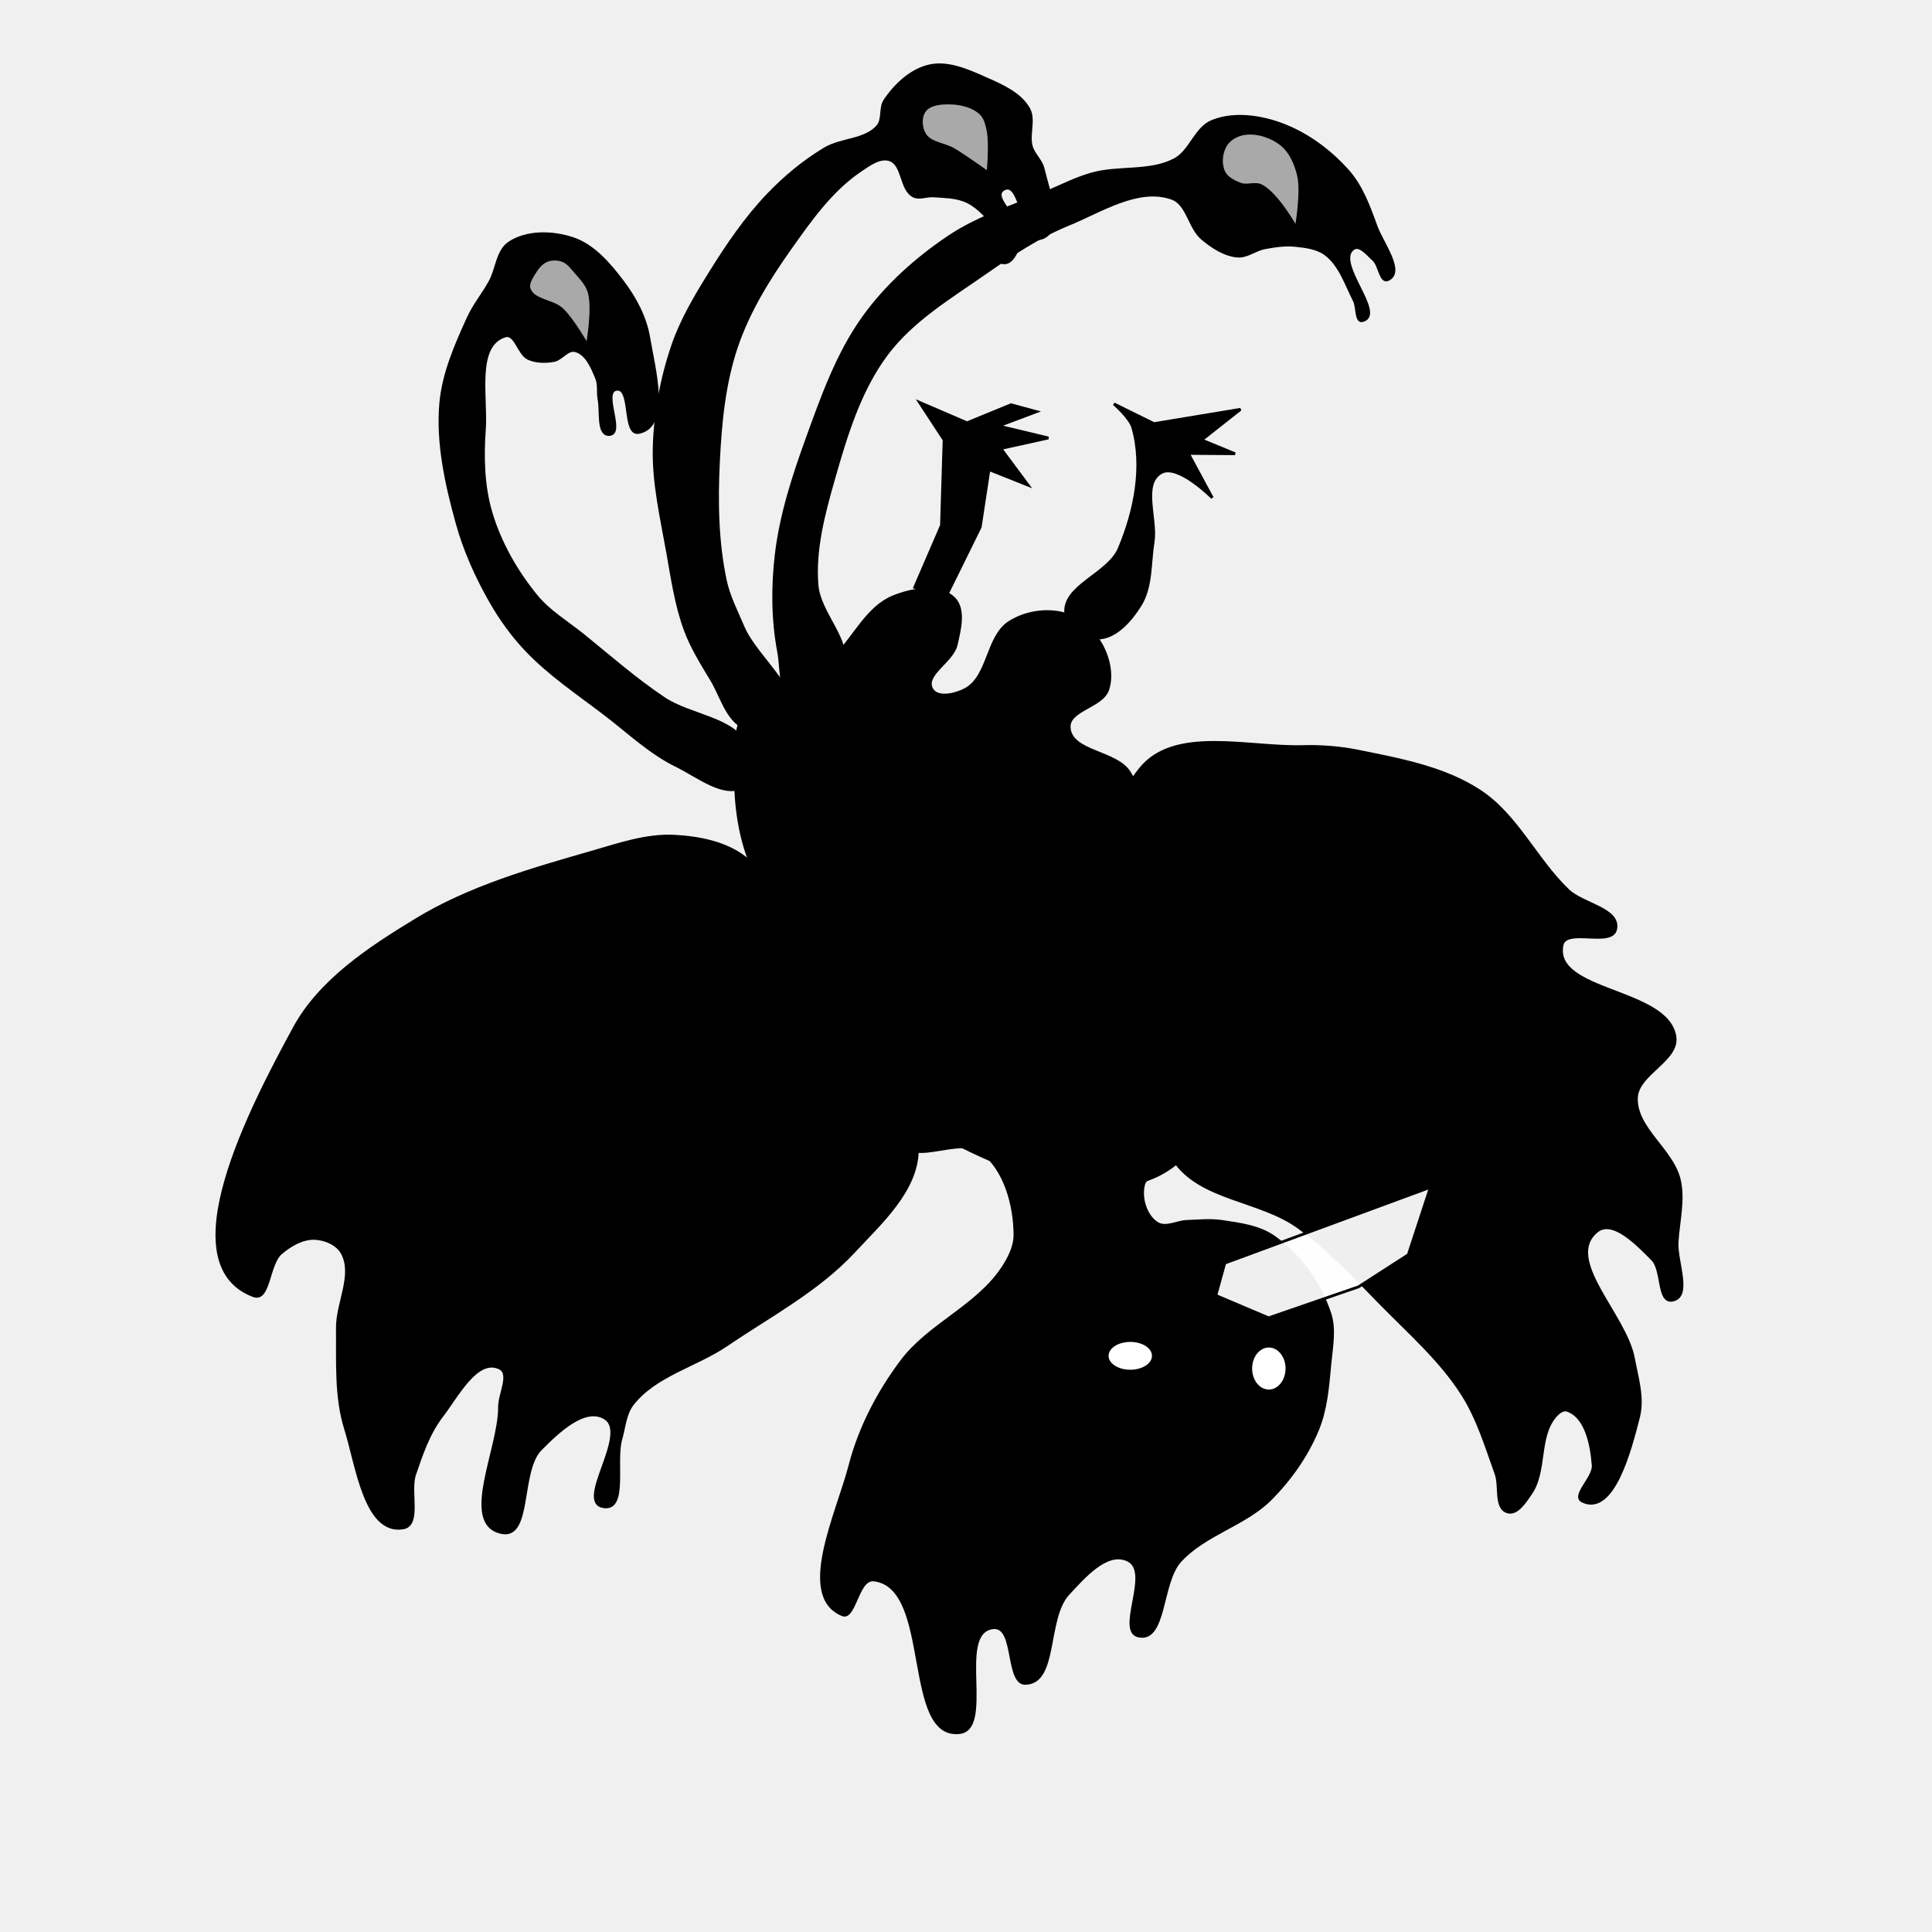
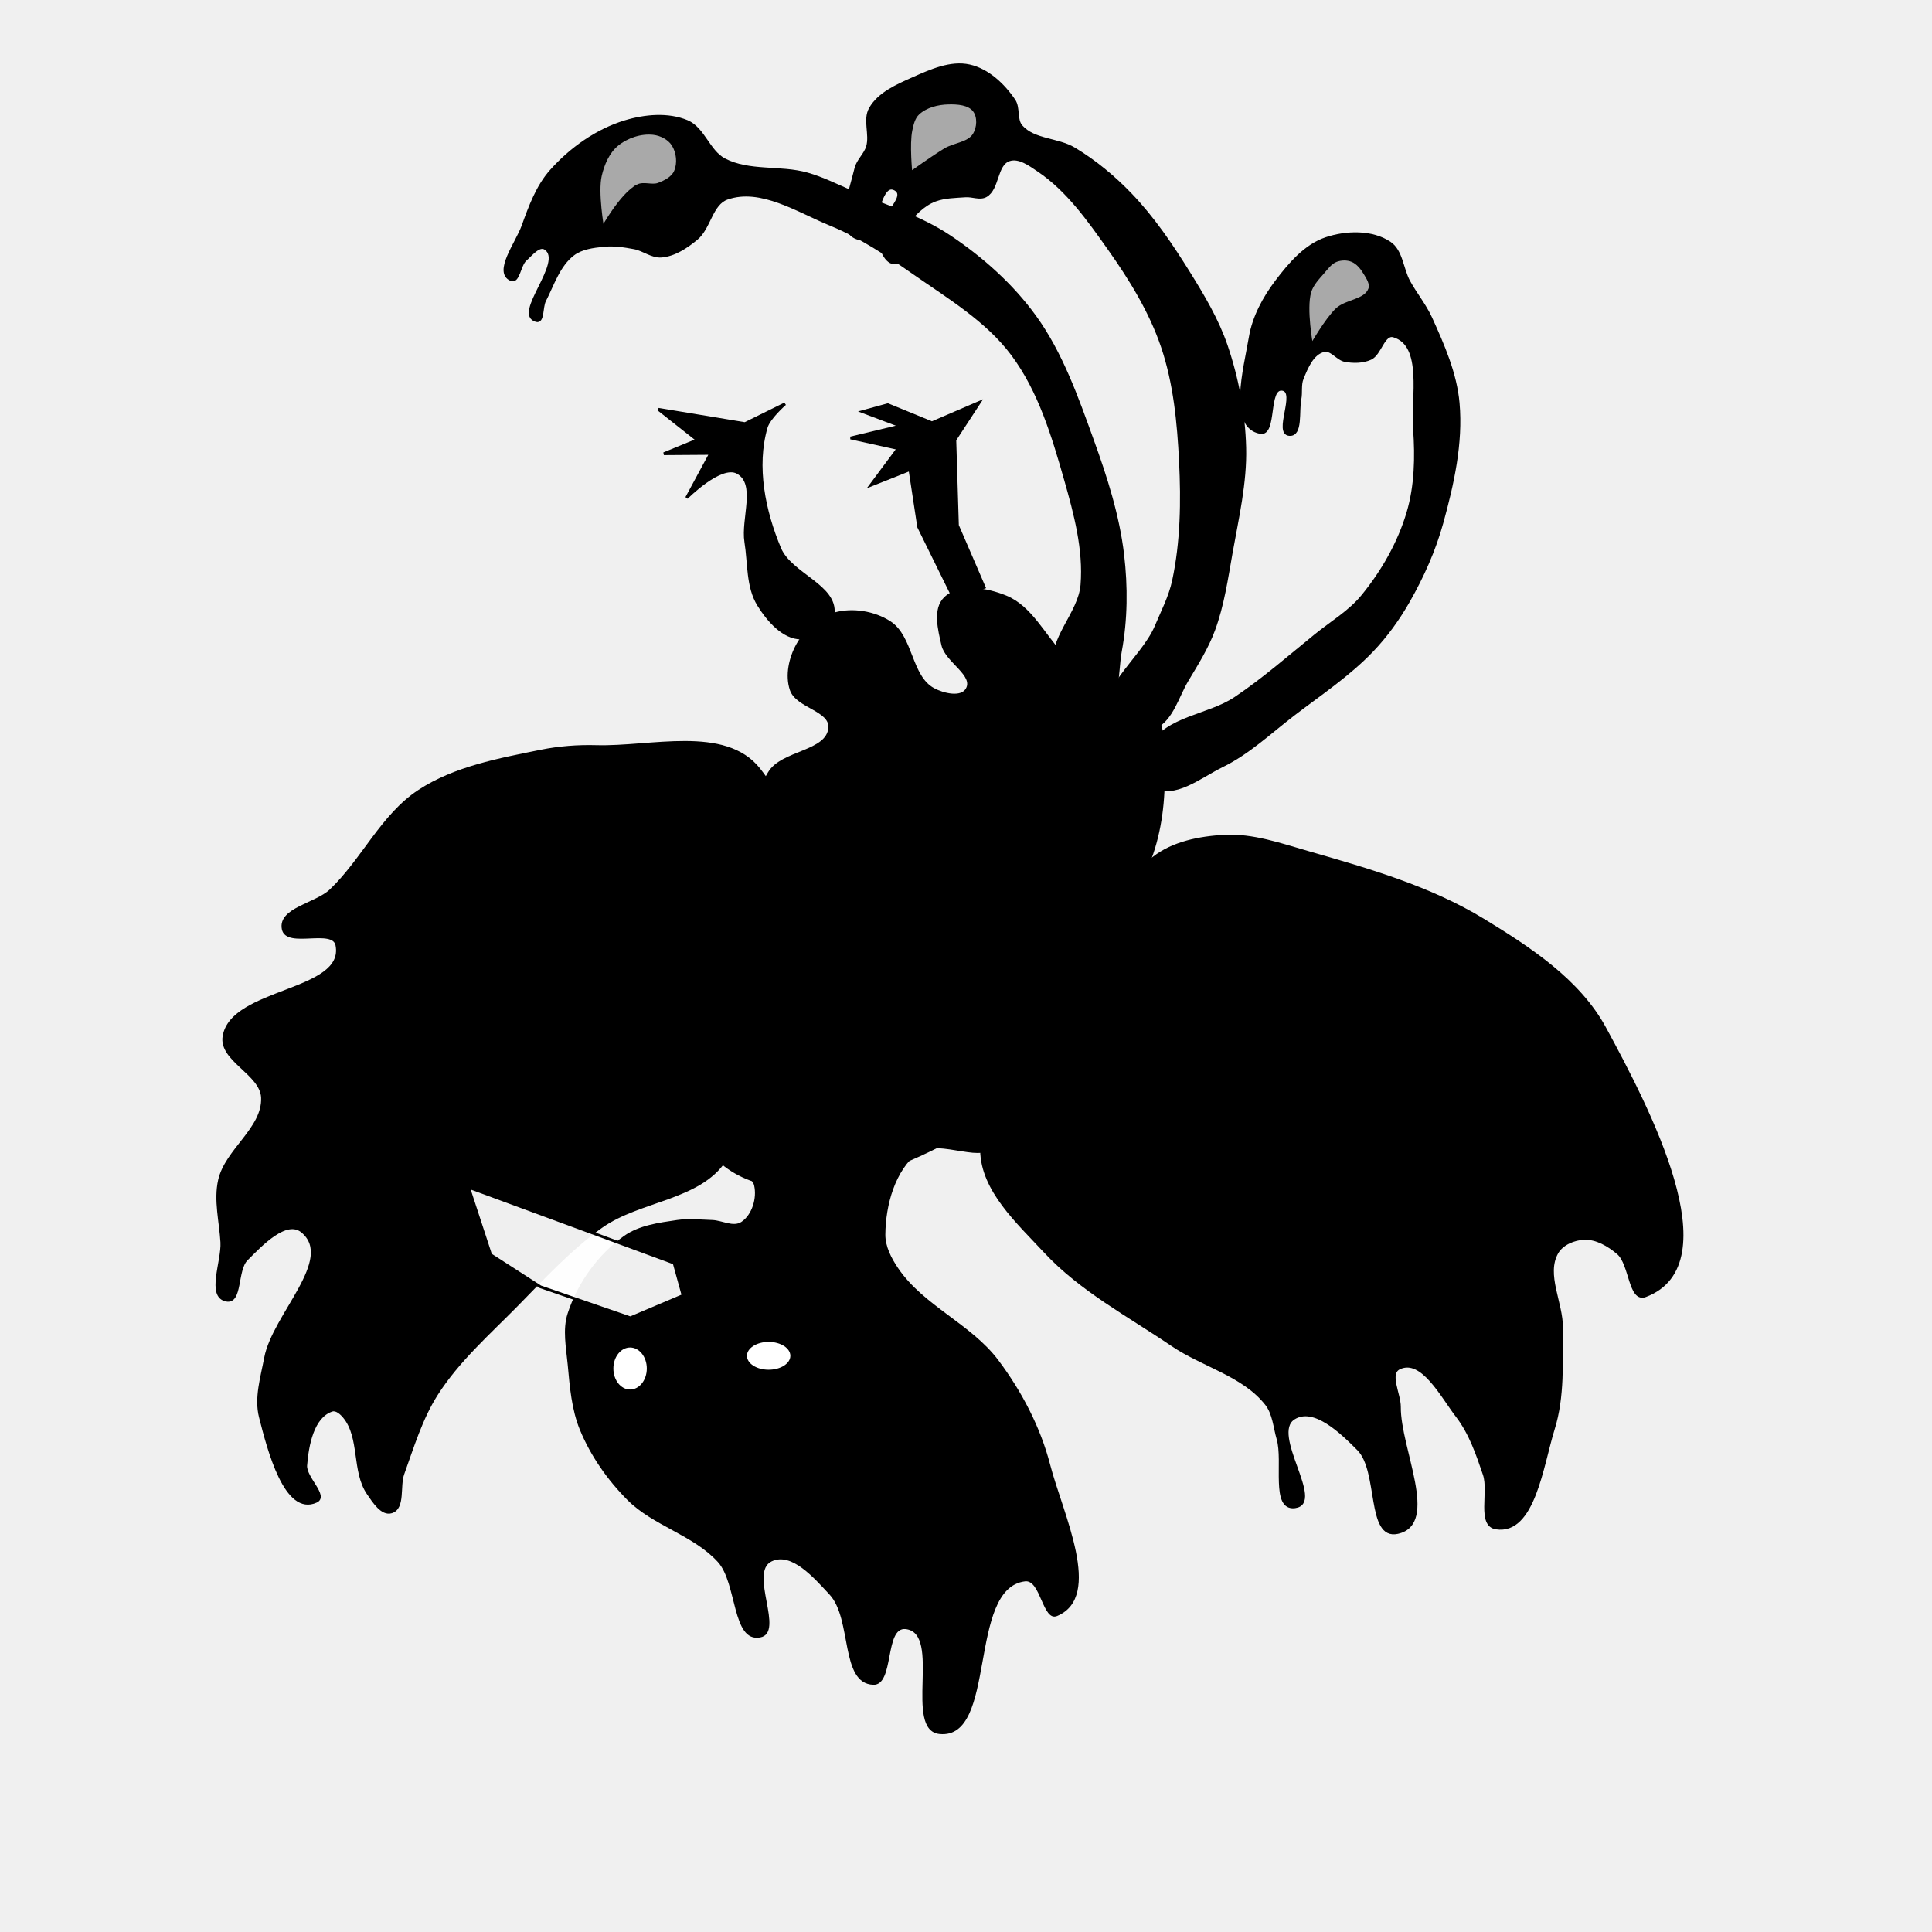
<svg xmlns="http://www.w3.org/2000/svg" version="1.1" id="svg6381" width="500" height="500" viewBox="0 0 500 500">
  <defs id="defs6385" />
  <g id="g6387" />
  <g id="layer1" style="display:inline">
-     <path style="fill:#000000;fill-opacity:1;fill-rule:evenodd;stroke:none;stroke-width:0;stroke-linecap:butt;stroke-linejoin:miter;stroke-dasharray:none;stroke-opacity:1" d="m 235.352,295.857 c -0.522,6.182 13.553,-1.398 18.456,2.404 6.023,4.671 8.433,13.605 8.504,21.226 0.029,3.11 -1.565,6.149 -3.309,8.725 -6.578,9.713 -18.877,14.421 -25.923,23.8 -6.045,8.047 -10.898,17.305 -13.419,27.049 -3.274,12.65 -13.856,34.12 -1.8,39.158 3.756,1.569 4.243,-9.449 8.286,-8.971 14.991,1.771 7.107,40.998 22.129,39.511 9.467,-0.937 -0.665,-26.139 8.794,-27.152 5.526,-0.592 2.828,14.622 8.381,14.412 8.641,-0.327 5.408,-17.026 11.31,-23.346 3.931,-4.21 9.817,-11.09 15.001,-8.579 5.968,2.891 -3.568,18.481 2.955,19.675 7.346,1.344 5.919,-14.029 10.957,-19.542 6.381,-6.982 16.736,-9.336 23.406,-16.043 5.144,-5.172 9.5,-11.372 12.275,-18.118 2.183,-5.306 2.638,-11.205 3.168,-16.918 0.409,-4.404 1.37,-9.063 0,-13.268 -2.558,-7.854 -7.854,-15.253 -14.595,-20.027 -3.898,-2.761 -9,-3.424 -13.726,-4.117 -3.002,-0.441 -6.07,-0.1 -9.102,0 -2.51,0.083 -5.423,1.882 -7.518,0.497 -2.784,-1.841 -4.075,-6.203 -3.305,-9.45 0.909,-3.834 9.904,-4.536 8.498,-8.217 -8.262,-21.635 -67.475,-25.785 -69.424,-2.708 z" id="path7913" />
-     <path style="fill:#000000;fill-opacity:1;fill-rule:evenodd;stroke:#000000;stroke-width:0.718px;stroke-linecap:butt;stroke-linejoin:miter;stroke-opacity:1" d="m 237.415,297.711 c -0.148,10.321 -9.433,18.669 -16.463,26.227 -9.253,9.947 -21.628,16.469 -32.865,24.105 -7.935,5.392 -18.44,7.77 -24.371,15.311 -1.972,2.508 -2.145,6.013 -3.037,9.077 -1.683,5.779 1.61,18.294 -4.36,17.523 -7.573,-0.978 6.734,-18.798 0.297,-22.907 -5.213,-3.328 -12.373,3.635 -16.727,8.026 -5.585,5.633 -2.356,23.208 -10.111,21.541 -10.591,-2.276 -0.421,-21.663 -0.505,-32.495 -0.026,-3.361 3.044,-8.658 0,-10.084 -5.868,-2.749 -10.985,7.308 -14.936,12.444 -3.393,4.412 -5.255,9.869 -7.037,15.142 -1.51,4.466 1.615,13.09 -3.044,13.812 -9.748,1.51 -11.871,-16.203 -14.813,-25.618 -2.606,-8.341 -2.043,-17.391 -2.13,-26.129 -0.064,-6.506 4.397,-13.815 1.2,-19.482 -1.31,-2.322 -4.422,-3.613 -7.087,-3.708 -3.171,-0.113 -6.312,1.742 -8.728,3.799 -3.328,2.834 -2.994,12.578 -7.084,11.035 -21.845,-8.24 -0.619,-48.728 10.517,-69.249 6.697,-12.341 19.48,-20.693 31.469,-28.002 13.829,-8.432 29.773,-13.003 45.341,-17.475 7.056,-2.027 14.29,-4.586 21.621,-4.193 6.387,0.343 13.321,1.682 18.339,5.648 22.954,18.143 44.933,46.397 44.513,75.653 z" id="path12679" />
-     <path style="fill:#000000;fill-opacity:1;fill-rule:evenodd;stroke:#000000;stroke-width:0.718px;stroke-linecap:butt;stroke-linejoin:miter;stroke-opacity:1" d="m 303.826,300.24 c 6.669,10.142 22.191,10.2 32.063,17.263 8.097,5.793 14.909,13.222 21.892,20.319 7.239,7.356 15.162,14.318 20.697,23.03 3.994,6.287 6.178,13.573 8.698,20.582 1.157,3.219 -0.322,8.801 2.94,9.831 2.454,0.775 4.602,-2.663 6.06,-4.784 3.913,-5.692 1.775,-14.451 6.164,-19.785 0.771,-0.937 2.048,-2.108 3.201,-1.731 5.004,1.635 6.355,9.018 6.774,14.266 0.257,3.219 -5.644,7.94 -2.715,9.299 7.918,3.675 12.315,-13.372 14.461,-21.833 1.254,-4.943 -0.408,-10.227 -1.348,-15.239 -2.095,-11.18 -18.248,-25.496 -9.505,-32.772 4.139,-3.445 10.646,3.422 14.44,7.243 2.762,2.782 1.348,11.287 5.198,10.549 4.925,-0.944 0.895,-9.992 1.186,-14.998 0.311,-5.341 1.775,-10.819 0.6,-16.038 -1.763,-7.833 -11.446,-13.341 -11.124,-21.363 0.25,-6.241 10.986,-9.712 9.957,-15.873 -2.063,-12.347 -31.621,-11.314 -29.214,-23.598 0.93,-4.746 12.959,0.562 13.893,-4.183 1.022,-5.191 -8.503,-6.341 -12.328,-9.996 -8.282,-7.915 -13.257,-19.4 -22.835,-25.685 -9.242,-6.064 -20.673,-8.151 -31.507,-10.346 -4.709,-0.954 -9.562,-1.323 -14.365,-1.189 -14.146,0.393 -33.228,-5.219 -42.051,5.846 -21.106,26.471 -9.831,72.899 8.77,101.186 z" id="path12681" />
-     <path style="fill:#000000;fill-opacity:1;fill-rule:evenodd;stroke:#000000;stroke-width:0.718px;stroke-linecap:butt;stroke-linejoin:miter;stroke-opacity:1" d="m 236.723,289.749 c 19.642,12.645 52.864,26.259 69.4,9.758 23.695,-23.645 3.232,-70.64 -13.771,-99.474 -3.31,-5.613 -15.206,-5.216 -15.647,-11.717 -0.316,-4.657 8.481,-5.408 9.972,-9.831 1.251,-3.71 0.248,-8.211 -1.662,-11.629 -2.039,-3.648 -5.613,-6.904 -9.642,-8.012 -4.611,-1.268 -10.156,-0.362 -14.171,2.235 -5.794,3.747 -5.258,14.043 -11.327,17.326 -2.549,1.379 -7.215,2.492 -8.694,0 -2.225,-3.749 5.29,-7.232 6.264,-11.481 0.901,-3.932 2.295,-9.271 -0.593,-12.087 -3.747,-3.654 -10.851,-2.352 -15.696,-0.375 -6.421,2.62 -9.788,9.83 -14.513,14.907 -3.781,4.063 -6.182,9.807 -11.068,12.44 -3.527,1.901 -8.973,-1.009 -11.895,1.734 -3.859,3.622 -3.117,10.246 -3.279,15.537 -0.239,7.832 0.704,15.911 3.44,23.254 9.3,24.957 20.488,53.001 42.882,67.418 z" id="path12695" />
-     <path style="fill:#000000;fill-opacity:1;fill-rule:evenodd;stroke:#000000;stroke-width:0.718px;stroke-linecap:butt;stroke-linejoin:miter;stroke-opacity:1" d="m 284.064,165.131 c 4.663,-0.018 8.595,-4.612 11.055,-8.574 2.923,-4.709 2.419,-10.824 3.305,-16.295 0.966,-5.968 -3.138,-15.144 2.188,-18.004 4.309,-2.314 13.121,6.569 13.121,6.569 l -6.198,-11.483 12.101,0.083 -8.654,-3.555 10.06,-7.943 -22.39,3.705 -10.366,-5.112 c 0,0 4.152,3.605 4.874,6.108 2.915,10.106 0.563,21.664 -3.524,31.355 -2.823,6.693 -14.651,9.644 -13.809,16.858 0.401,3.431 4.782,6.301 8.236,6.288 z" id="path12710" />
-     <path style="fill:#000000;fill-opacity:1;fill-rule:evenodd;stroke:#000000;stroke-width:0.718px;stroke-linecap:butt;stroke-linejoin:miter;stroke-opacity:1" d="m 244.61,154.813 9.078,-18.437 2.258,-14.842 10.132,4.033 -7.068,-9.502 12.303,-2.72 -12.93,-3.103 9.848,-3.707 -6.562,-1.793 -11.41,4.678 -12.292,-5.292 6.36,9.722 -0.675,22.122 -6.925,16.023 z" id="path12712" />
-     <path style="fill:#000000;fill-opacity:1;fill-rule:evenodd;stroke:#000000;stroke-width:0.718px;stroke-linecap:butt;stroke-linejoin:miter;stroke-opacity:1" d="m 218.405,172.761 c 1.623,-7.328 -6.369,-13.93 -6.968,-21.412 -0.732,-9.152 1.731,-18.385 4.25,-27.214 3.219,-11.285 6.721,-23.008 13.738,-32.413 6.608,-8.857 16.514,-14.77 25.576,-21.095 6.783,-4.734 13.768,-9.39 21.424,-12.524 8.54,-3.496 18.128,-9.855 26.835,-6.798 4.118,1.445 4.538,7.655 7.897,10.442 2.608,2.164 5.724,4.251 9.101,4.532 2.443,0.203 4.625,-1.69 7.034,-2.146 2.611,-0.494 5.304,-0.895 7.948,-0.621 2.719,0.282 5.698,0.645 7.872,2.303 3.738,2.851 5.259,7.821 7.396,12.008 0.844,1.654 0.333,5.622 2.128,5.147 6.056,-1.603 -7.542,-15.139 -2.351,-18.646 1.637,-1.106 3.701,1.572 5.179,2.883 1.585,1.406 1.801,6.018 3.733,5.147 4.312,-1.945 -1.496,-9.399 -3.099,-13.849 -1.811,-5.028 -3.726,-10.294 -7.281,-14.284 -5.093,-5.718 -11.803,-10.493 -19.129,-12.72 -5.126,-1.558 -11.133,-2.126 -16.073,-0.052 -4.233,1.777 -5.551,7.723 -9.613,9.862 -6.44,3.391 -14.517,1.725 -21.517,3.719 -3.929,1.119 -7.612,2.977 -11.365,4.591 -8.583,3.69 -17.74,6.432 -25.497,11.639 -8.354,5.606 -16.107,12.508 -22.003,20.66 -6.906,9.548 -10.903,20.97 -14.911,32.051 -3.469,9.59 -6.634,19.449 -7.828,29.577 -0.975,8.272 -0.92,16.791 0.6,24.98 1.046,5.633 0.171,15.026 5.782,16.185 5.335,1.102 9.967,-6.634 11.145,-11.952 z" id="path12714" />
-     <path style="fill:#000000;fill-opacity:1;fill-rule:evenodd;stroke:#000000;stroke-width:0.718px;stroke-linecap:butt;stroke-linejoin:miter;stroke-opacity:1" d="m 204.073,187.746 c 4.884,-8.03 -8.166,-16.939 -11.814,-25.6 -1.64,-3.893 -3.636,-7.709 -4.523,-11.839 -2.165,-10.087 -2.303,-20.595 -1.795,-30.899 0.495,-10.027 1.464,-20.244 4.697,-29.748 3.083,-9.066 8.218,-17.408 13.75,-25.225 5.263,-7.436 10.726,-15.225 18.281,-20.317 2.236,-1.507 5.048,-3.615 7.605,-2.758 3.517,1.179 2.802,7.562 6.062,9.332 1.523,0.827 3.47,-0.121 5.199,0 2.647,0.186 5.392,0.197 7.883,1.112 1.56,0.573 2.976,1.556 4.214,2.665 1.448,1.297 2.774,2.817 3.637,4.559 1.368,2.762 -0.781,8.434 2.255,8.968 2.705,0.477 4.27,-4.099 4.619,-6.824 0.549,-4.287 -8.127,-10.161 -4.328,-12.224 4.682,-2.542 4.666,14.337 9.729,12.68 5.713,-1.869 1.79,-12.181 0.396,-18.029 -0.496,-2.083 -2.429,-3.611 -3.022,-5.669 -0.907,-3.145 0.906,-6.943 -0.703,-9.794 -2.215,-3.924 -6.925,-5.966 -11.043,-7.796 -4.566,-2.029 -9.746,-4.379 -14.623,-3.294 -4.756,1.058 -8.834,4.911 -11.551,8.955 -1.291,1.922 -0.338,4.951 -1.866,6.691 -3.27,3.725 -9.435,3.265 -13.684,5.817 -5.372,3.226 -10.281,7.296 -14.62,11.818 -5.808,6.052 -10.567,13.084 -14.999,20.206 -3.761,6.044 -7.475,12.254 -9.763,18.995 -2.86,8.429 -4.539,17.376 -4.769,26.274 -0.236,9.143 1.901,18.209 3.5,27.214 1.199,6.752 2.177,13.631 4.56,20.062 1.693,4.57 4.322,8.748 6.829,12.927 2.54,4.233 3.889,10.051 8.302,12.265 3.455,1.734 9.578,2.776 11.587,-0.528 z" id="path12716" />
-     <path style="fill:#000000;fill-opacity:1;fill-rule:evenodd;stroke:#000000;stroke-width:0.718px;stroke-linecap:butt;stroke-linejoin:miter;stroke-opacity:1" d="m 192.836,203.289 c -5.006,3.529 -12.15,-2.399 -17.659,-5.074 -6.838,-3.321 -12.468,-8.709 -18.504,-13.33 -6.968,-5.335 -14.376,-10.251 -20.428,-16.606 -3.616,-3.797 -6.717,-8.121 -9.315,-12.676 -3.641,-6.382 -6.695,-13.193 -8.649,-20.276 -2.772,-10.045 -5.128,-20.594 -4.215,-30.974 0.675,-7.672 3.885,-14.984 7.067,-21.998 1.527,-3.366 3.936,-6.262 5.709,-9.505 1.782,-3.258 1.859,-7.917 4.945,-9.983 4.567,-3.056 11.234,-2.869 16.447,-1.131 5.381,1.794 9.454,6.599 12.879,11.12 3.21,4.237 5.885,9.199 6.767,14.441 1.368,8.138 5.516,23.098 -2.595,24.621 -4.113,0.772 -1.626,-11.832 -5.756,-11.158 -3.89,0.635 2.132,11.418 -1.8,11.685 -3.163,0.215 -2.081,-6.01 -2.708,-9.117 -0.357,-1.769 0.086,-3.71 -0.593,-5.383 -1.142,-2.818 -2.642,-6.486 -5.597,-7.202 -1.967,-0.476 -3.513,2.202 -5.505,2.559 -2.166,0.388 -4.575,0.376 -6.58,-0.532 -2.538,-1.15 -3.331,-6.618 -6.001,-5.82 -7.887,2.359 -4.794,15.892 -5.377,24.103 -0.51,7.193 -0.366,14.653 1.681,21.567 2.332,7.874 6.566,15.289 11.768,21.644 3.33,4.068 8.009,6.814 12.096,10.122 6.867,5.559 13.528,11.425 20.871,16.337 6.908,4.622 17.74,4.975 21.699,12.283 1.636,3.02 2.159,8.304 -0.647,10.282 z" id="path12718" />
-     <path style="fill:#a9a9a9;fill-opacity:1;fill-rule:evenodd;stroke:#000000;stroke-width:0.718px;stroke-linecap:butt;stroke-linejoin:miter;stroke-opacity:1" d="m 326.442,48.085 c 4.188,2.168 9.024,10.894 9.024,10.894 0,0 1.616,-9.133 0.6,-13.533 -0.683,-2.96 -2.006,-6.078 -4.354,-8.005 -2.522,-2.07 -6.103,-3.267 -9.346,-2.91 -1.947,0.214 -4.043,1.273 -5.097,2.924 -1.252,1.963 -1.553,4.835 -0.6,6.959 0.743,1.656 2.665,2.62 4.365,3.257 1.693,0.635 3.803,-0.418 5.409,0.413 z" id="path12738" />
-     <path style="fill:#a9a9a9;fill-opacity:1;fill-rule:evenodd;stroke:#000000;stroke-width:0.718px;stroke-linecap:butt;stroke-linejoin:miter;stroke-opacity:1" d="m 246.834,38.706 c 3.062,1.828 8.863,5.992 8.863,5.992 0,0 0.74,-7.387 0,-10.967 -0.322,-1.559 -0.724,-3.303 -1.892,-4.384 -2.026,-1.875 -5.076,-2.625 -7.836,-2.683 -2.318,-0.049 -5.282,0.118 -6.669,1.976 -1.221,1.635 -1.057,4.377 0,6.123 1.468,2.425 5.1,2.49 7.534,3.943 z" id="path13466" />
-     <path style="fill:#a9a9a9;fill-opacity:1;fill-rule:evenodd;stroke:#000000;stroke-width:0.718px;stroke-linecap:butt;stroke-linejoin:miter;stroke-opacity:1" d="m 145.452,80.06 c 2.751,2.588 6.542,9.251 6.542,9.251 0,0 1.739,-9.319 0.476,-13.715 -0.569,-1.981 -2.11,-3.567 -3.461,-5.123 -0.989,-1.139 -1.949,-2.492 -3.356,-3.034 -1.289,-0.496 -2.867,-0.528 -4.144,0 -1.435,0.593 -2.498,1.96 -3.299,3.291 -0.733,1.216 -1.749,2.744 -1.249,4.073 1.171,3.117 6.067,2.978 8.492,5.259 z" id="path13468" />
-     <path style="fill:#ffffff;fill-opacity:0.935;fill-rule:evenodd;stroke:#000000;stroke-width:0.718px;stroke-linecap:butt;stroke-linejoin:miter;stroke-opacity:1" d="m 314.655,335.267 13.655,5.791 23.273,-8.029 12.889,-8.304 5.723,-17.463 -53.223,19.623 z" id="path9367" />
-     <ellipse style="opacity:1;fill:#ffffff;fill-opacity:1;stroke:#000000;stroke-width:0;stroke-linecap:round;stroke-dasharray:none;stroke-opacity:1" id="path10171" cx="292.515" cy="-350.887" rx="5.617" ry="3.601" transform="scale(1,-1)" />
-     <ellipse style="opacity:1;fill:#ffffff;fill-opacity:1;stroke:#000000;stroke-width:0;stroke-linecap:round;stroke-dasharray:none;stroke-opacity:1" id="path10173" cx="328.374" cy="-354.171" rx="4.325" ry="5.44" transform="scale(1,-1)" />
+     <path style="fill:#000000;fill-opacity:1;fill-rule:evenodd;stroke:none;stroke-width:0;stroke-linecap:butt;stroke-linejoin:miter;stroke-dasharray:none;stroke-opacity:1" d="m 256.089,295.857 c 0.522,6.182 -13.553,-1.398 -18.456,2.404 -6.023,4.671 -8.433,13.605 -8.504,21.226 -0.029,3.11 1.565,6.149 3.309,8.725 6.578,9.713 18.877,14.421 25.923,23.8 6.045,8.047 10.898,17.305 13.419,27.049 3.274,12.65 13.856,34.12 1.8,39.158 -3.756,1.569 -4.243,-9.449 -8.286,-8.971 -14.991,1.771 -7.107,40.998 -22.129,39.511 -9.467,-0.937 0.665,-26.139 -8.794,-27.152 -5.526,-0.592 -2.828,14.622 -8.381,14.412 -8.641,-0.327 -5.408,-17.026 -11.31,-23.346 -3.931,-4.21 -9.817,-11.09 -15.001,-8.579 -5.968,2.891 3.568,18.481 -2.955,19.675 -7.346,1.344 -5.919,-14.029 -10.957,-19.542 -6.381,-6.982 -16.736,-9.336 -23.406,-16.043 -5.144,-5.172 -9.5,-11.372 -12.275,-18.118 -2.183,-5.306 -2.638,-11.205 -3.168,-16.918 -0.409,-4.404 -1.37,-9.063 0,-13.268 2.558,-7.854 7.854,-15.253 14.595,-20.027 3.898,-2.761 9,-3.424 13.726,-4.117 3.002,-0.441 6.07,-0.1 9.102,0 2.51,0.083 5.423,1.882 7.518,0.497 2.784,-1.841 4.075,-6.203 3.305,-9.45 -0.909,-3.834 -9.904,-4.536 -8.498,-8.217 8.262,-21.635 67.475,-25.785 69.424,-2.708 z" id="path7913" />
+     <path style="fill:#000000;fill-opacity:1;fill-rule:evenodd;stroke:#000000;stroke-width:0.718px;stroke-linecap:butt;stroke-linejoin:miter;stroke-opacity:1" d="m 254.026,297.711 c 0.148,10.321 9.433,18.669 16.463,26.227 9.253,9.947 21.628,16.469 32.865,24.105 7.935,5.392 18.44,7.77 24.371,15.311 1.972,2.508 2.145,6.013 3.037,9.077 1.683,5.779 -1.61,18.294 4.36,17.523 7.573,-0.978 -6.734,-18.798 -0.297,-22.907 5.213,-3.328 12.373,3.635 16.727,8.026 5.585,5.633 2.356,23.208 10.111,21.541 10.591,-2.276 0.421,-21.663 0.505,-32.495 0.026,-3.361 -3.044,-8.658 0,-10.084 5.868,-2.749 10.985,7.308 14.936,12.444 3.393,4.412 5.255,9.869 7.037,15.142 1.51,4.466 -1.615,13.09 3.044,13.812 9.748,1.51 11.871,-16.203 14.813,-25.618 2.606,-8.341 2.043,-17.391 2.13,-26.129 0.065,-6.506 -4.397,-13.815 -1.2,-19.482 1.31,-2.322 4.422,-3.613 7.087,-3.708 3.171,-0.113 6.312,1.742 8.727,3.799 3.328,2.834 2.994,12.578 7.084,11.035 21.845,-8.24 0.619,-48.728 -10.517,-69.249 -6.697,-12.341 -19.48,-20.693 -31.469,-28.002 -13.829,-8.432 -29.773,-13.003 -45.341,-17.475 -7.056,-2.027 -14.29,-4.586 -21.621,-4.193 -6.387,0.343 -13.321,1.682 -18.339,5.648 -22.954,18.143 -44.933,46.397 -44.513,75.653 z" id="path12679" />
+     <path style="fill:#000000;fill-opacity:1;fill-rule:evenodd;stroke:#000000;stroke-width:0.718px;stroke-linecap:butt;stroke-linejoin:miter;stroke-opacity:1" d="m 187.615,300.24 c -6.669,10.142 -22.191,10.2 -32.063,17.263 -8.097,5.793 -14.909,13.222 -21.892,20.319 -7.239,7.356 -15.162,14.318 -20.697,23.03 -3.994,6.287 -6.178,13.573 -8.698,20.582 -1.157,3.219 0.322,8.801 -2.94,9.831 -2.454,0.775 -4.602,-2.663 -6.06,-4.784 -3.913,-5.692 -1.775,-14.451 -6.164,-19.785 -0.771,-0.937 -2.048,-2.108 -3.201,-1.731 -5.004,1.635 -6.355,9.018 -6.774,14.266 -0.257,3.219 5.644,7.94 2.715,9.299 -7.918,3.675 -12.315,-13.372 -14.461,-21.833 -1.254,-4.943 0.408,-10.227 1.348,-15.239 2.095,-11.18 18.248,-25.496 9.505,-32.772 -4.139,-3.445 -10.646,3.422 -14.44,7.243 -2.762,2.782 -1.348,11.287 -5.198,10.549 -4.925,-0.944 -0.895,-9.992 -1.186,-14.998 -0.311,-5.341 -1.775,-10.819 -0.6,-16.038 1.763,-7.833 11.446,-13.341 11.124,-21.363 -0.25,-6.241 -10.986,-9.712 -9.957,-15.873 2.063,-12.347 31.621,-11.314 29.214,-23.598 -0.93,-4.746 -12.959,0.562 -13.893,-4.183 -1.022,-5.191 8.503,-6.341 12.328,-9.996 8.282,-7.915 13.257,-19.4 22.835,-25.685 9.242,-6.064 20.673,-8.151 31.507,-10.346 4.709,-0.954 9.562,-1.323 14.365,-1.189 14.146,0.393 33.228,-5.219 42.051,5.846 21.106,26.471 9.831,72.899 -8.77,101.186 z" id="path12681" />
+     <path style="fill:#000000;fill-opacity:1;fill-rule:evenodd;stroke:#000000;stroke-width:0.718px;stroke-linecap:butt;stroke-linejoin:miter;stroke-opacity:1" d="m 254.718,289.749 c -19.642,12.645 -52.864,26.259 -69.4,9.758 -23.695,-23.645 -3.232,-70.64 13.771,-99.474 3.31,-5.613 15.206,-5.216 15.647,-11.717 0.316,-4.657 -8.481,-5.408 -9.972,-9.831 -1.251,-3.71 -0.248,-8.211 1.662,-11.629 2.039,-3.648 5.613,-6.904 9.642,-8.012 4.611,-1.268 10.156,-0.362 14.171,2.235 5.794,3.747 5.258,14.043 11.327,17.326 2.549,1.379 7.215,2.492 8.694,0 2.225,-3.749 -5.29,-7.232 -6.264,-11.481 -0.901,-3.932 -2.295,-9.271 0.593,-12.087 3.747,-3.654 10.851,-2.352 15.696,-0.375 6.421,2.62 9.788,9.83 14.513,14.907 3.781,4.063 6.182,9.807 11.068,12.44 3.527,1.901 8.973,-1.009 11.895,1.734 3.859,3.622 3.117,10.246 3.279,15.537 0.239,7.832 -0.704,15.911 -3.44,23.254 -9.3,24.957 -20.488,53.001 -42.882,67.418 z" id="path12695" />
+     <path style="fill:#000000;fill-opacity:1;fill-rule:evenodd;stroke:#000000;stroke-width:0.718px;stroke-linecap:butt;stroke-linejoin:miter;stroke-opacity:1" d="m 207.377,165.131 c -4.663,-0.018 -8.595,-4.612 -11.055,-8.574 -2.923,-4.709 -2.419,-10.824 -3.305,-16.295 -0.966,-5.968 3.138,-15.144 -2.188,-18.004 -4.309,-2.314 -13.121,6.569 -13.121,6.569 l 6.198,-11.483 -12.101,0.083 8.654,-3.555 -10.06,-7.943 22.39,3.705 10.366,-5.112 c 0,0 -4.152,3.605 -4.874,6.108 -2.915,10.106 -0.563,21.664 3.524,31.355 2.823,6.693 14.651,9.644 13.809,16.858 -0.401,3.431 -4.782,6.301 -8.236,6.288 z" id="path12710" />
+     <path style="fill:#000000;fill-opacity:1;fill-rule:evenodd;stroke:#000000;stroke-width:0.718px;stroke-linecap:butt;stroke-linejoin:miter;stroke-opacity:1" d="m 246.83,154.813 -9.078,-18.437 -2.258,-14.842 -10.132,4.033 7.068,-9.502 -12.303,-2.72 12.93,-3.103 -9.848,-3.707 6.562,-1.793 11.41,4.678 12.292,-5.292 -6.36,9.722 0.675,22.122 6.925,16.023 z" id="path12712" />
+     <path style="fill:#000000;fill-opacity:1;fill-rule:evenodd;stroke:#000000;stroke-width:0.718px;stroke-linecap:butt;stroke-linejoin:miter;stroke-opacity:1" d="m 273.036,172.761 c -1.623,-7.328 6.369,-13.93 6.968,-21.412 0.732,-9.152 -1.731,-18.385 -4.25,-27.214 -3.219,-11.285 -6.721,-23.008 -13.738,-32.413 -6.608,-8.857 -16.514,-14.77 -25.576,-21.095 -6.783,-4.734 -13.768,-9.39 -21.424,-12.524 -8.54,-3.496 -18.128,-9.855 -26.835,-6.798 -4.118,1.445 -4.538,7.655 -7.897,10.442 -2.608,2.164 -5.724,4.251 -9.101,4.532 -2.443,0.203 -4.625,-1.69 -7.034,-2.146 -2.611,-0.494 -5.304,-0.895 -7.948,-0.621 -2.719,0.282 -5.698,0.645 -7.872,2.303 -3.738,2.851 -5.259,7.821 -7.396,12.008 -0.844,1.654 -0.333,5.622 -2.128,5.147 -6.056,-1.603 7.542,-15.139 2.351,-18.646 -1.637,-1.106 -3.701,1.572 -5.179,2.883 -1.585,1.406 -1.801,6.018 -3.733,5.147 -4.312,-1.945 1.496,-9.399 3.099,-13.849 1.811,-5.028 3.726,-10.294 7.281,-14.284 5.093,-5.718 11.803,-10.493 19.129,-12.72 5.126,-1.558 11.133,-2.126 16.073,-0.052 4.233,1.777 5.551,7.723 9.613,9.862 6.44,3.391 14.517,1.725 21.517,3.719 3.929,1.119 7.612,2.977 11.365,4.591 8.583,3.69 17.74,6.432 25.497,11.639 8.354,5.606 16.107,12.508 22.003,20.66 6.906,9.548 10.903,20.97 14.911,32.051 3.469,9.59 6.634,19.449 7.828,29.577 0.975,8.272 0.92,16.791 -0.6,24.98 -1.046,5.633 -0.171,15.026 -5.782,16.185 -5.335,1.102 -9.967,-6.634 -11.145,-11.952 z" id="path12714" />
+     <path style="fill:#000000;fill-opacity:1;fill-rule:evenodd;stroke:#000000;stroke-width:0.718px;stroke-linecap:butt;stroke-linejoin:miter;stroke-opacity:1" d="m 287.368,187.746 c -4.884,-8.03 8.166,-16.939 11.814,-25.6 1.64,-3.893 3.636,-7.709 4.523,-11.839 2.165,-10.087 2.303,-20.595 1.795,-30.899 -0.495,-10.027 -1.464,-20.244 -4.697,-29.748 -3.083,-9.066 -8.218,-17.408 -13.75,-25.225 -5.263,-7.436 -10.726,-15.225 -18.281,-20.317 -2.236,-1.507 -5.048,-3.615 -7.605,-2.758 -3.517,1.179 -2.802,7.562 -6.062,9.332 -1.523,0.827 -3.47,-0.121 -5.199,0 -2.647,0.186 -5.392,0.197 -7.883,1.112 -1.56,0.573 -2.976,1.556 -4.214,2.665 -1.448,1.297 -2.774,2.817 -3.637,4.559 -1.368,2.762 0.781,8.434 -2.255,8.968 -2.705,0.477 -4.27,-4.099 -4.619,-6.824 -0.549,-4.287 8.127,-10.161 4.328,-12.224 -4.682,-2.542 -4.666,14.337 -9.729,12.68 -5.713,-1.869 -1.79,-12.181 -0.396,-18.029 0.496,-2.083 2.429,-3.611 3.022,-5.669 0.907,-3.145 -0.906,-6.943 0.703,-9.794 2.215,-3.924 6.925,-5.966 11.043,-7.796 4.566,-2.029 9.746,-4.379 14.623,-3.294 4.756,1.058 8.834,4.911 11.551,8.955 1.291,1.922 0.338,4.951 1.866,6.691 3.27,3.725 9.435,3.265 13.684,5.817 5.372,3.226 10.281,7.296 14.62,11.818 5.808,6.052 10.567,13.084 14.999,20.206 3.761,6.044 7.475,12.254 9.763,18.995 2.86,8.429 4.539,17.376 4.769,26.274 0.236,9.143 -1.901,18.209 -3.5,27.214 -1.199,6.752 -2.177,13.631 -4.56,20.062 -1.693,4.57 -4.322,8.748 -6.829,12.927 -2.54,4.233 -3.889,10.051 -8.302,12.265 -3.455,1.734 -9.578,2.776 -11.587,-0.528 z" id="path12716" />
+     <path style="fill:#000000;fill-opacity:1;fill-rule:evenodd;stroke:#000000;stroke-width:0.718px;stroke-linecap:butt;stroke-linejoin:miter;stroke-opacity:1" d="m 298.605,203.289 c 5.006,3.529 12.15,-2.399 17.659,-5.074 6.838,-3.321 12.468,-8.709 18.504,-13.33 6.968,-5.335 14.376,-10.251 20.428,-16.606 3.616,-3.797 6.717,-8.121 9.315,-12.676 3.641,-6.382 6.695,-13.193 8.649,-20.276 2.772,-10.045 5.128,-20.594 4.215,-30.974 -0.675,-7.672 -3.885,-14.984 -7.067,-21.998 -1.527,-3.366 -3.936,-6.262 -5.709,-9.505 -1.782,-3.258 -1.859,-7.917 -4.945,-9.983 -4.567,-3.056 -11.234,-2.869 -16.447,-1.131 -5.381,1.794 -9.454,6.599 -12.879,11.12 -3.21,4.237 -5.885,9.199 -6.767,14.441 -1.368,8.138 -5.516,23.098 2.595,24.621 4.113,0.772 1.626,-11.832 5.756,-11.158 3.89,0.635 -2.132,11.418 1.8,11.685 3.163,0.215 2.081,-6.01 2.708,-9.117 0.357,-1.769 -0.086,-3.71 0.593,-5.383 1.142,-2.818 2.642,-6.486 5.597,-7.202 1.967,-0.476 3.513,2.202 5.505,2.559 2.166,0.388 4.575,0.376 6.58,-0.532 2.538,-1.15 3.331,-6.618 6.001,-5.82 7.887,2.359 4.794,15.892 5.377,24.103 0.51,7.193 0.366,14.653 -1.681,21.567 -2.332,7.874 -6.566,15.289 -11.768,21.644 -3.33,4.068 -8.009,6.814 -12.096,10.122 -6.867,5.559 -13.528,11.425 -20.871,16.337 -6.908,4.622 -17.74,4.975 -21.699,12.283 -1.636,3.02 -2.159,8.304 0.647,10.282 z" id="path12718" />
+     <path style="fill:#a9a9a9;fill-opacity:1;fill-rule:evenodd;stroke:#000000;stroke-width:0.718px;stroke-linecap:butt;stroke-linejoin:miter;stroke-opacity:1" d="m 164.999,48.085 c -4.188,2.168 -9.024,10.894 -9.024,10.894 0,0 -1.616,-9.133 -0.6,-13.533 0.683,-2.96 2.006,-6.078 4.354,-8.005 2.522,-2.07 6.103,-3.267 9.346,-2.91 1.947,0.214 4.043,1.273 5.097,2.924 1.252,1.963 1.553,4.835 0.6,6.959 -0.743,1.656 -2.665,2.62 -4.365,3.257 -1.693,0.635 -3.803,-0.418 -5.409,0.413 z" id="path12738" />
+     <path style="fill:#a9a9a9;fill-opacity:1;fill-rule:evenodd;stroke:#000000;stroke-width:0.718px;stroke-linecap:butt;stroke-linejoin:miter;stroke-opacity:1" d="m 244.607,38.706 c -3.062,1.828 -8.863,5.992 -8.863,5.992 0,0 -0.74,-7.387 0,-10.967 0.322,-1.559 0.724,-3.303 1.892,-4.384 2.026,-1.875 5.076,-2.625 7.836,-2.683 2.318,-0.049 5.282,0.118 6.669,1.976 1.221,1.635 1.057,4.377 0,6.123 -1.468,2.425 -5.1,2.49 -7.534,3.943 z" id="path13466" />
+     <path style="fill:#a9a9a9;fill-opacity:1;fill-rule:evenodd;stroke:#000000;stroke-width:0.718px;stroke-linecap:butt;stroke-linejoin:miter;stroke-opacity:1" d="m 345.989,80.06 c -2.751,2.588 -6.542,9.251 -6.542,9.251 0,0 -1.739,-9.319 -0.476,-13.715 0.569,-1.981 2.11,-3.567 3.461,-5.123 0.989,-1.139 1.949,-2.492 3.356,-3.034 1.289,-0.496 2.867,-0.528 4.144,0 1.435,0.593 2.498,1.96 3.299,3.291 0.733,1.216 1.749,2.744 1.249,4.073 -1.171,3.117 -6.067,2.978 -8.492,5.259 z" id="path13468" />
+     <path style="fill:#ffffff;fill-opacity:0.935;fill-rule:evenodd;stroke:#000000;stroke-width:0.718px;stroke-linecap:butt;stroke-linejoin:miter;stroke-opacity:1" d="m 176.786,335.267 -13.655,5.791 -23.273,-8.029 -12.889,-8.304 -5.723,-17.463 53.223,19.623 z" id="path9367" />
+     <ellipse style="opacity:1;fill:#ffffff;fill-opacity:1;stroke:#000000;stroke-width:0;stroke-linecap:round;stroke-dasharray:none;stroke-opacity:1" id="path10171" cx="-198.926" cy="-350.887" rx="5.617" ry="3.601" transform="scale(-1)" />
+     <ellipse style="opacity:1;fill:#ffffff;fill-opacity:1;stroke:#000000;stroke-width:0;stroke-linecap:round;stroke-dasharray:none;stroke-opacity:1" id="path10173" cx="-163.067" cy="-354.171" rx="4.325" ry="5.44" transform="scale(-1)" />
  </g>
</svg>
